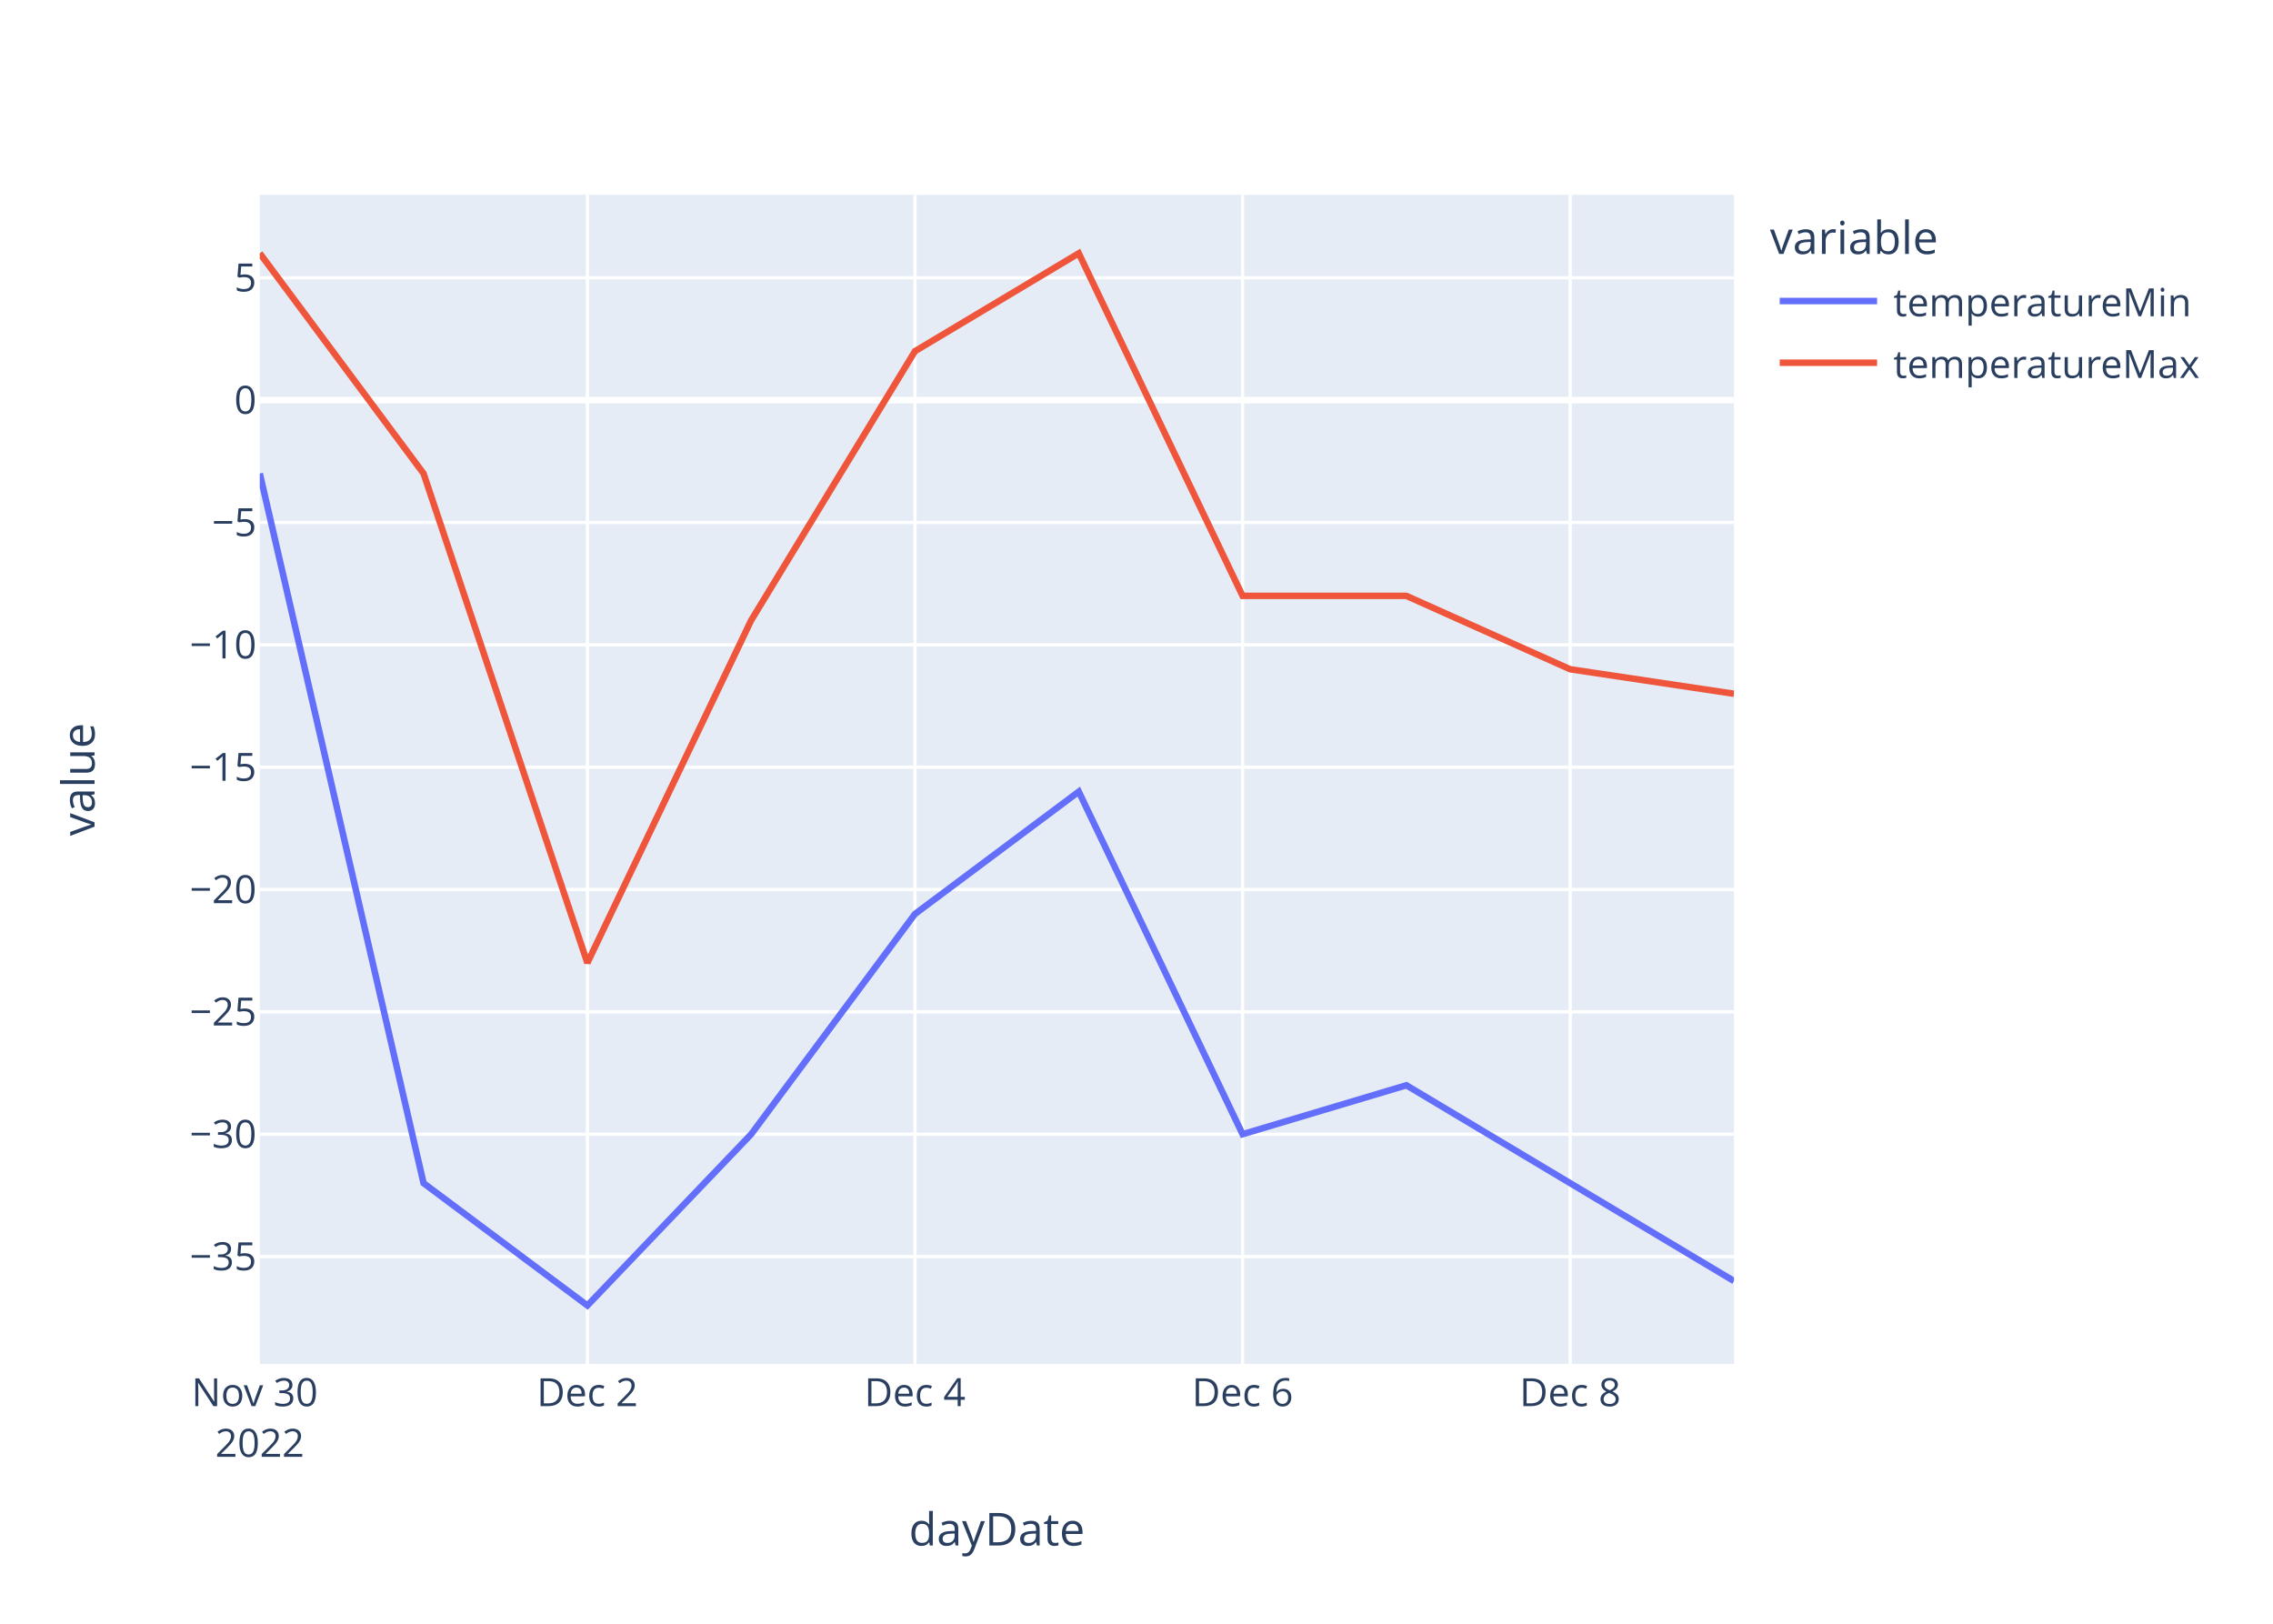
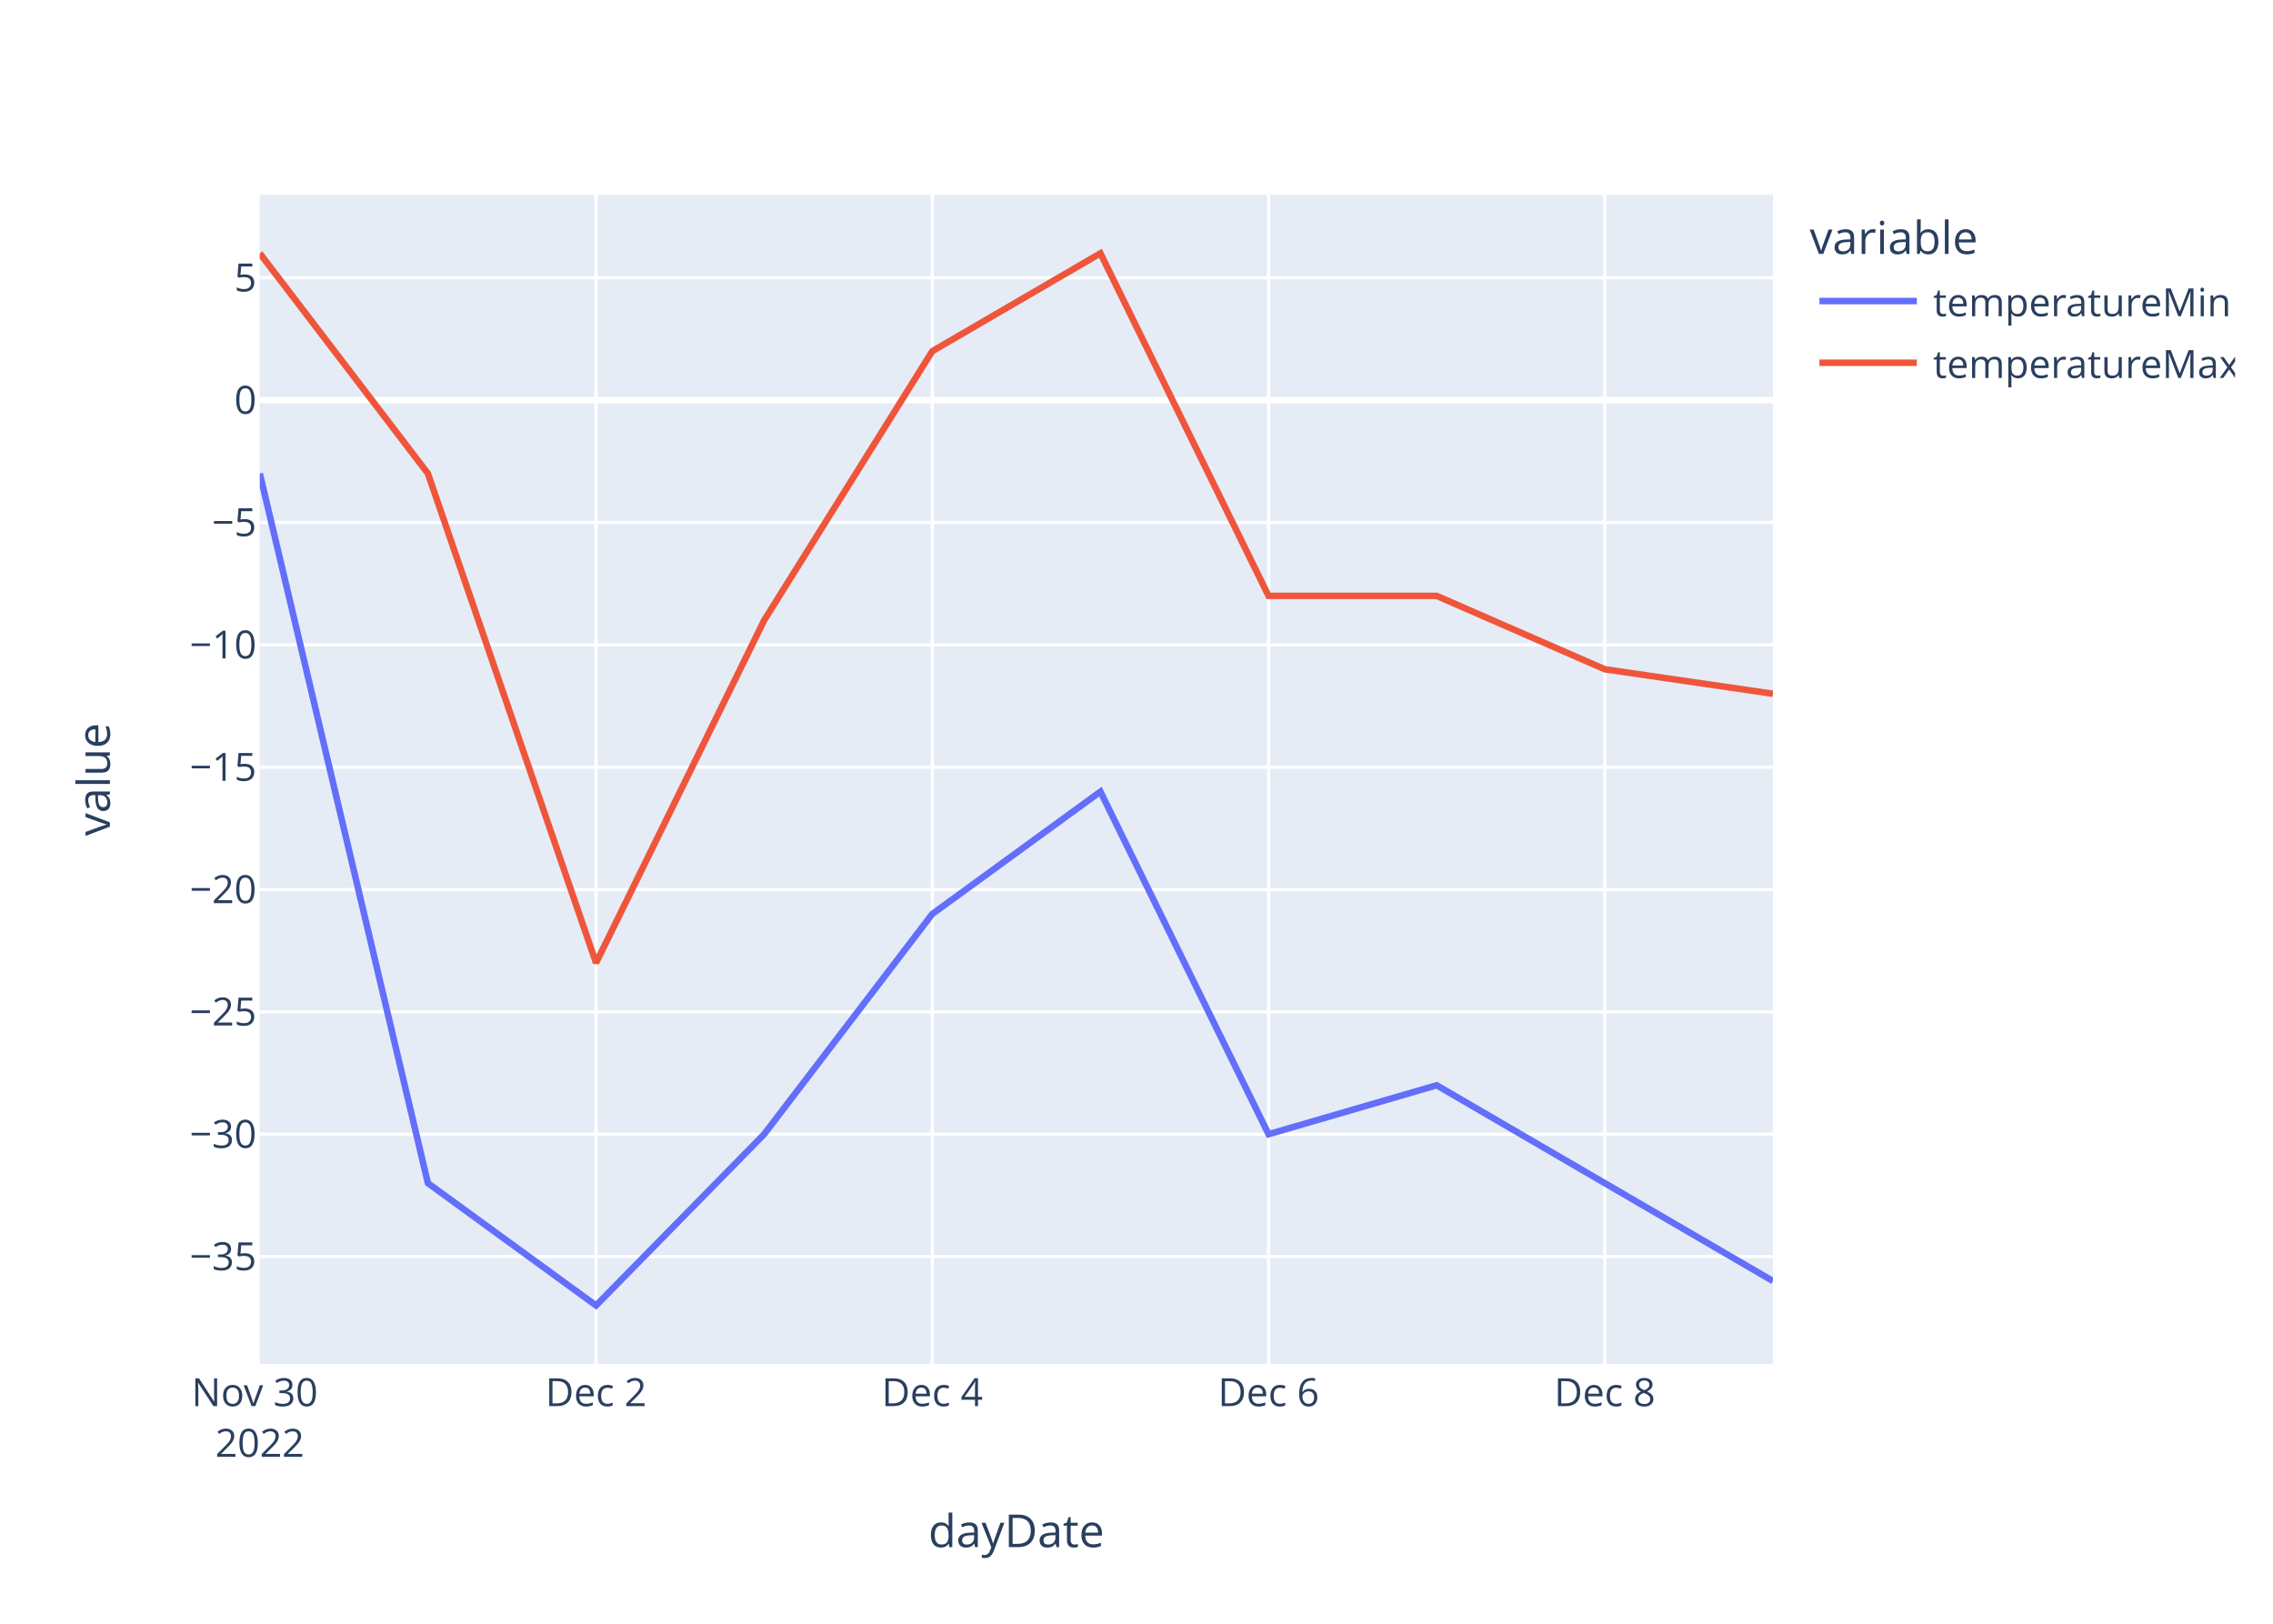
<svg xmlns="http://www.w3.org/2000/svg" class="main-svg" width="700" height="500" style="" viewBox="0 0 700 500">
  <rect x="0" y="0" width="700" height="500" style="fill: rgb(255, 255, 255); fill-opacity: 1;" />
-   <defs id="defs-4523c2">
+   <defs id="defs-3924a8">
    <g class="clips">
-       <clipPath id="clip4523c2xyplot" class="plotclip">
-         <rect width="454" height="360" />
-       </clipPath>
-       <clipPath class="axesclip" id="clip4523c2x">
-         <rect x="80" y="0" width="454" height="500" />
-       </clipPath>
-       <clipPath class="axesclip" id="clip4523c2y">
+       <clipPath id="clip3924a8xyplot" class="plotclip">
+         <rect width="466" height="360" />
+       </clipPath>
+       <clipPath class="axesclip" id="clip3924a8x">
+         <rect x="80" y="0" width="466" height="500" />
+       </clipPath>
+       <clipPath class="axesclip" id="clip3924a8y">
        <rect x="0" y="60" width="700" height="360" />
      </clipPath>
-       <clipPath class="axesclip" id="clip4523c2xy">
-         <rect x="80" y="60" width="454" height="360" />
+       <clipPath class="axesclip" id="clip3924a8xy">
+         <rect x="80" y="60" width="466" height="360" />
      </clipPath>
    </g>
    <g class="gradients" />
    <g class="patterns" />
  </defs>
  <g class="bglayer">
-     <rect class="bg" x="80" y="60" width="454" height="360" style="fill: rgb(229, 236, 246); fill-opacity: 1; stroke-width: 0;" />
+     <rect class="bg" x="80" y="60" width="466" height="360" style="fill: rgb(229, 236, 246); fill-opacity: 1; stroke-width: 0;" />
  </g>
  <g class="layer-below">
    <g class="imagelayer" />
    <g class="shapelayer" />
  </g>
  <g class="cartesianlayer">
    <g class="subplot xy">
      <g class="layer-subplot">
        <g class="shapelayer" />
        <g class="imagelayer" />
      </g>
      <g class="minor-gridlayer">
        <g class="x" />
        <g class="y" />
      </g>
      <g class="gridlayer">
        <g class="x">
-           <path class="xgrid crisp" transform="translate(180.89,0)" d="M0,60v360" style="stroke: rgb(255, 255, 255); stroke-opacity: 1; stroke-width: 1px;" />
-           <path class="xgrid crisp" transform="translate(281.78,0)" d="M0,60v360" style="stroke: rgb(255, 255, 255); stroke-opacity: 1; stroke-width: 1px;" />
-           <path class="xgrid crisp" transform="translate(382.67,0)" d="M0,60v360" style="stroke: rgb(255, 255, 255); stroke-opacity: 1; stroke-width: 1px;" />
-           <path class="xgrid crisp" transform="translate(483.56,0)" d="M0,60v360" style="stroke: rgb(255, 255, 255); stroke-opacity: 1; stroke-width: 1px;" />
+           <path class="xgrid crisp" transform="translate(183.56,0)" d="M0,60v360" style="stroke: rgb(255, 255, 255); stroke-opacity: 1; stroke-width: 1px;" />
+           <path class="xgrid crisp" transform="translate(287.11,0)" d="M0,60v360" style="stroke: rgb(255, 255, 255); stroke-opacity: 1; stroke-width: 1px;" />
+           <path class="xgrid crisp" transform="translate(390.67,0)" d="M0,60v360" style="stroke: rgb(255, 255, 255); stroke-opacity: 1; stroke-width: 1px;" />
+           <path class="xgrid crisp" transform="translate(494.22,0)" d="M0,60v360" style="stroke: rgb(255, 255, 255); stroke-opacity: 1; stroke-width: 1px;" />
        </g>
        <g class="y">
-           <path class="ygrid crisp" transform="translate(0,386.93)" d="M80,0h454" style="stroke: rgb(255, 255, 255); stroke-opacity: 1; stroke-width: 1px;" />
-           <path class="ygrid crisp" transform="translate(0,349.26)" d="M80,0h454" style="stroke: rgb(255, 255, 255); stroke-opacity: 1; stroke-width: 1px;" />
-           <path class="ygrid crisp" transform="translate(0,311.58)" d="M80,0h454" style="stroke: rgb(255, 255, 255); stroke-opacity: 1; stroke-width: 1px;" />
-           <path class="ygrid crisp" transform="translate(0,273.91)" d="M80,0h454" style="stroke: rgb(255, 255, 255); stroke-opacity: 1; stroke-width: 1px;" />
-           <path class="ygrid crisp" transform="translate(0,236.23)" d="M80,0h454" style="stroke: rgb(255, 255, 255); stroke-opacity: 1; stroke-width: 1px;" />
-           <path class="ygrid crisp" transform="translate(0,198.56)" d="M80,0h454" style="stroke: rgb(255, 255, 255); stroke-opacity: 1; stroke-width: 1px;" />
-           <path class="ygrid crisp" transform="translate(0,160.88)" d="M80,0h454" style="stroke: rgb(255, 255, 255); stroke-opacity: 1; stroke-width: 1px;" />
-           <path class="ygrid crisp" transform="translate(0,85.53)" d="M80,0h454" style="stroke: rgb(255, 255, 255); stroke-opacity: 1; stroke-width: 1px;" />
+           <path class="ygrid crisp" transform="translate(0,386.93)" d="M80,0h466" style="stroke: rgb(255, 255, 255); stroke-opacity: 1; stroke-width: 1px;" />
+           <path class="ygrid crisp" transform="translate(0,349.26)" d="M80,0h466" style="stroke: rgb(255, 255, 255); stroke-opacity: 1; stroke-width: 1px;" />
+           <path class="ygrid crisp" transform="translate(0,311.58)" d="M80,0h466" style="stroke: rgb(255, 255, 255); stroke-opacity: 1; stroke-width: 1px;" />
+           <path class="ygrid crisp" transform="translate(0,273.91)" d="M80,0h466" style="stroke: rgb(255, 255, 255); stroke-opacity: 1; stroke-width: 1px;" />
+           <path class="ygrid crisp" transform="translate(0,236.23)" d="M80,0h466" style="stroke: rgb(255, 255, 255); stroke-opacity: 1; stroke-width: 1px;" />
+           <path class="ygrid crisp" transform="translate(0,198.56)" d="M80,0h466" style="stroke: rgb(255, 255, 255); stroke-opacity: 1; stroke-width: 1px;" />
+           <path class="ygrid crisp" transform="translate(0,160.88)" d="M80,0h466" style="stroke: rgb(255, 255, 255); stroke-opacity: 1; stroke-width: 1px;" />
+           <path class="ygrid crisp" transform="translate(0,85.53)" d="M80,0h466" style="stroke: rgb(255, 255, 255); stroke-opacity: 1; stroke-width: 1px;" />
        </g>
      </g>
      <g class="zerolinelayer">
-         <path class="yzl zl crisp" transform="translate(0,123.21)" d="M80,0h454" style="stroke: rgb(255, 255, 255); stroke-opacity: 1; stroke-width: 2px;" />
+         <path class="yzl zl crisp" transform="translate(0,123.21)" d="M80,0h466" style="stroke: rgb(255, 255, 255); stroke-opacity: 1; stroke-width: 2px;" />
      </g>
      <path class="xlines-below" />
      <path class="ylines-below" />
      <g class="overlines-below" />
      <g class="xaxislayer-below" />
      <g class="yaxislayer-below" />
      <g class="overaxes-below" />
-       <g class="plot" transform="translate(80,60)" clip-path="url(#clip4523c2xyplot)">
+       <g class="plot" transform="translate(80,60)" clip-path="url(#clip3924a8xyplot)">
        <g class="scatterlayer mlayer">
-           <g class="trace scatter tracec50293" style="stroke-miterlimit: 2; opacity: 1;">
+           <g class="trace scatter trace0e06f2" style="stroke-miterlimit: 2; opacity: 1;">
            <g class="fills" />
            <g class="errorbars" />
            <g class="lines">
-               <path class="js-line" d="M0,85.81L50.44,304.33L100.89,342L151.33,289.26L201.78,221.44L252.22,183.77L302.67,289.26L353.11,274.19L403.56,304.33L454,334.47" style="vector-effect: non-scaling-stroke; fill: none; stroke: rgb(99, 110, 250); stroke-opacity: 1; stroke-width: 2px; opacity: 1;" />
+               <path class="js-line" d="M0,85.81L51.78,304.33L103.56,342L155.33,289.26L207.11,221.44L258.89,183.77L310.67,289.26L362.44,274.19L414.22,304.33L466,334.47" style="vector-effect: non-scaling-stroke; fill: none; stroke: rgb(99, 110, 250); stroke-opacity: 1; stroke-width: 2px; opacity: 1;" />
            </g>
            <g class="points" />
            <g class="text" />
          </g>
-           <g class="trace scatter trace5b8c4a" style="stroke-miterlimit: 2; opacity: 1;">
+           <g class="trace scatter tracebab7c9" style="stroke-miterlimit: 2; opacity: 1;">
            <g class="fills" />
            <g class="errorbars" />
            <g class="lines">
-               <path class="js-line" d="M0,18L50.44,85.81L100.89,236.51L151.33,131.02L201.78,48.14L252.22,18L302.67,123.49L353.11,123.49L403.56,146.09L454,153.63" style="vector-effect: non-scaling-stroke; fill: none; stroke: rgb(239, 85, 59); stroke-opacity: 1; stroke-width: 2px; opacity: 1;" />
+               <path class="js-line" d="M0,18L51.78,85.81L103.56,236.51L155.33,131.02L207.11,48.14L258.89,18L310.67,123.49L362.44,123.49L414.22,146.09L466,153.63" style="vector-effect: non-scaling-stroke; fill: none; stroke: rgb(239, 85, 59); stroke-opacity: 1; stroke-width: 2px; opacity: 1;" />
            </g>
            <g class="points" />
            <g class="text" />
          </g>
        </g>
      </g>
      <g class="overplot" />
      <path class="xlines-above crisp" d="M0,0" style="fill: none;" />
      <path class="ylines-above crisp" d="M0,0" style="fill: none;" />
      <g class="overlines-above" />
      <g class="xaxislayer-above">
        <g class="xtick">
          <text text-anchor="middle" x="0" y="433" transform="translate(80,0)" style="font-family: 'Open Sans', verdana, arial, sans-serif; font-size: 12px; fill: rgb(42, 63, 95); fill-opacity: 1; white-space: pre; opacity: 1;">
            <tspan class="line" dy="0em" x="0" y="433">Nov 30</tspan>
            <tspan class="line" dy="1.3em" x="0" y="433">2022</tspan>
          </text>
        </g>
        <g class="xtick">
-           <text text-anchor="middle" x="0" y="433" style="font-family: 'Open Sans', verdana, arial, sans-serif; font-size: 12px; fill: rgb(42, 63, 95); fill-opacity: 1; white-space: pre; opacity: 1;" transform="translate(180.89,0)">Dec 2</text>
-         </g>
-         <g class="xtick">
-           <text text-anchor="middle" x="0" y="433" style="font-family: 'Open Sans', verdana, arial, sans-serif; font-size: 12px; fill: rgb(42, 63, 95); fill-opacity: 1; white-space: pre; opacity: 1;" transform="translate(281.78,0)">Dec 4</text>
-         </g>
-         <g class="xtick">
-           <text text-anchor="middle" x="0" y="433" style="font-family: 'Open Sans', verdana, arial, sans-serif; font-size: 12px; fill: rgb(42, 63, 95); fill-opacity: 1; white-space: pre; opacity: 1;" transform="translate(382.67,0)">Dec 6</text>
-         </g>
-         <g class="xtick">
-           <text text-anchor="middle" x="0" y="433" style="font-family: 'Open Sans', verdana, arial, sans-serif; font-size: 12px; fill: rgb(42, 63, 95); fill-opacity: 1; white-space: pre; opacity: 1;" transform="translate(483.56,0)">Dec 8</text>
+           <text text-anchor="middle" x="0" y="433" style="font-family: 'Open Sans', verdana, arial, sans-serif; font-size: 12px; fill: rgb(42, 63, 95); fill-opacity: 1; white-space: pre; opacity: 1;" transform="translate(183.56,0)">Dec 2</text>
+         </g>
+         <g class="xtick">
+           <text text-anchor="middle" x="0" y="433" style="font-family: 'Open Sans', verdana, arial, sans-serif; font-size: 12px; fill: rgb(42, 63, 95); fill-opacity: 1; white-space: pre; opacity: 1;" transform="translate(287.11,0)">Dec 4</text>
+         </g>
+         <g class="xtick">
+           <text text-anchor="middle" x="0" y="433" style="font-family: 'Open Sans', verdana, arial, sans-serif; font-size: 12px; fill: rgb(42, 63, 95); fill-opacity: 1; white-space: pre; opacity: 1;" transform="translate(390.67,0)">Dec 6</text>
+         </g>
+         <g class="xtick">
+           <text text-anchor="middle" x="0" y="433" style="font-family: 'Open Sans', verdana, arial, sans-serif; font-size: 12px; fill: rgb(42, 63, 95); fill-opacity: 1; white-space: pre; opacity: 1;" transform="translate(494.22,0)">Dec 8</text>
        </g>
      </g>
      <g class="yaxislayer-above">
        <g class="ytick">
          <text text-anchor="end" x="79" y="4.2" transform="translate(0,386.93)" style="font-family: 'Open Sans', verdana, arial, sans-serif; font-size: 12px; fill: rgb(42, 63, 95); fill-opacity: 1; white-space: pre; opacity: 1;">−35</text>
        </g>
        <g class="ytick">
          <text text-anchor="end" x="79" y="4.2" style="font-family: 'Open Sans', verdana, arial, sans-serif; font-size: 12px; fill: rgb(42, 63, 95); fill-opacity: 1; white-space: pre; opacity: 1;" transform="translate(0,349.26)">−30</text>
        </g>
        <g class="ytick">
          <text text-anchor="end" x="79" y="4.2" style="font-family: 'Open Sans', verdana, arial, sans-serif; font-size: 12px; fill: rgb(42, 63, 95); fill-opacity: 1; white-space: pre; opacity: 1;" transform="translate(0,311.58)">−25</text>
        </g>
        <g class="ytick">
          <text text-anchor="end" x="79" y="4.2" style="font-family: 'Open Sans', verdana, arial, sans-serif; font-size: 12px; fill: rgb(42, 63, 95); fill-opacity: 1; white-space: pre; opacity: 1;" transform="translate(0,273.91)">−20</text>
        </g>
        <g class="ytick">
          <text text-anchor="end" x="79" y="4.2" style="font-family: 'Open Sans', verdana, arial, sans-serif; font-size: 12px; fill: rgb(42, 63, 95); fill-opacity: 1; white-space: pre; opacity: 1;" transform="translate(0,236.23)">−15</text>
        </g>
        <g class="ytick">
          <text text-anchor="end" x="79" y="4.2" style="font-family: 'Open Sans', verdana, arial, sans-serif; font-size: 12px; fill: rgb(42, 63, 95); fill-opacity: 1; white-space: pre; opacity: 1;" transform="translate(0,198.56)">−10</text>
        </g>
        <g class="ytick">
          <text text-anchor="end" x="79" y="4.2" style="font-family: 'Open Sans', verdana, arial, sans-serif; font-size: 12px; fill: rgb(42, 63, 95); fill-opacity: 1; white-space: pre; opacity: 1;" transform="translate(0,160.88)">−5</text>
        </g>
        <g class="ytick">
          <text text-anchor="end" x="79" y="4.2" style="font-family: 'Open Sans', verdana, arial, sans-serif; font-size: 12px; fill: rgb(42, 63, 95); fill-opacity: 1; white-space: pre; opacity: 1;" transform="translate(0,123.21)">0</text>
        </g>
        <g class="ytick">
          <text text-anchor="end" x="79" y="4.2" style="font-family: 'Open Sans', verdana, arial, sans-serif; font-size: 12px; fill: rgb(42, 63, 95); fill-opacity: 1; white-space: pre; opacity: 1;" transform="translate(0,85.53)">5</text>
        </g>
      </g>
      <g class="overaxes-above" />
    </g>
  </g>
  <g class="polarlayer" />
  <g class="smithlayer" />
  <g class="ternarylayer" />
  <g class="geolayer" />
  <g class="funnelarealayer" />
  <g class="pielayer" />
  <g class="iciclelayer" />
  <g class="treemaplayer" />
  <g class="sunburstlayer" />
  <g class="glimages" />
-   <defs id="topdefs-4523c2">
+   <defs id="topdefs-3924a8">
    <g class="clips" />
-     <clipPath id="legend4523c2">
-       <rect width="145" height="67" x="0" y="0" />
+     <clipPath id="legend3924a8">
+       <rect width="133" height="67" x="0" y="0" />
    </clipPath>
  </defs>
  <g class="layer-above">
    <g class="imagelayer" />
    <g class="shapelayer" />
  </g>
  <g class="infolayer">
-     <g class="legend" pointer-events="all" transform="translate(543.08,60)">
-       <rect class="bg" shape-rendering="crispEdges" style="stroke: rgb(68, 68, 68); stroke-opacity: 1; fill: rgb(255, 255, 255); fill-opacity: 1; stroke-width: 0px;" width="145" height="67" x="0" y="0" />
-       <g class="scrollbox" transform="" clip-path="url(#legend4523c2)">
+     <g class="legend" pointer-events="all" transform="translate(555.32,60)">
+       <rect class="bg" shape-rendering="crispEdges" style="stroke: rgb(68, 68, 68); stroke-opacity: 1; fill: rgb(255, 255, 255); fill-opacity: 1; stroke-width: 0px;" width="133" height="67" x="0" y="0" />
+       <g class="scrollbox" transform="" clip-path="url(#legend3924a8)">
        <text class="legendtitletext" text-anchor="start" x="2" y="18.2" style="font-family: 'Open Sans', verdana, arial, sans-serif; font-size: 14px; fill: rgb(42, 63, 95); fill-opacity: 1; white-space: pre;">variable</text>
        <g class="groups" transform="">
          <g class="traces" transform="translate(0,32.7)" style="opacity: 1;">
            <text class="legendtext" text-anchor="start" x="40" y="4.68" style="font-family: 'Open Sans', verdana, arial, sans-serif; font-size: 12px; fill: rgb(42, 63, 95); fill-opacity: 1; white-space: pre;">temperatureMin</text>
            <g class="layers" style="opacity: 1;">
              <g class="legendfill" />
              <g class="legendlines">
                <path class="js-line" d="M5,0h30" style="fill: none; stroke: rgb(99, 110, 250); stroke-opacity: 1; stroke-width: 2px;" />
              </g>
              <g class="legendsymbols">
                <g class="legendpoints" />
              </g>
            </g>
-             <rect class="legendtoggle" x="0" y="-9.5" width="139.516" height="19" style="fill: rgb(0, 0, 0); fill-opacity: 0;" />
+             <rect class="legendtoggle" x="0" y="-9.5" width="127.375" height="19" style="fill: rgb(0, 0, 0); fill-opacity: 0;" />
          </g>
        </g>
        <g class="groups" transform="">
          <g class="traces" transform="translate(0,51.7)" style="opacity: 1;">
            <text class="legendtext" text-anchor="start" x="40" y="4.68" style="font-family: 'Open Sans', verdana, arial, sans-serif; font-size: 12px; fill: rgb(42, 63, 95); fill-opacity: 1; white-space: pre;">temperatureMax</text>
            <g class="layers" style="opacity: 1;">
              <g class="legendfill" />
              <g class="legendlines">
                <path class="js-line" d="M5,0h30" style="fill: none; stroke: rgb(239, 85, 59); stroke-opacity: 1; stroke-width: 2px;" />
              </g>
              <g class="legendsymbols">
                <g class="legendpoints" />
              </g>
            </g>
-             <rect class="legendtoggle" x="0" y="-9.5" width="139.516" height="19" style="fill: rgb(0, 0, 0); fill-opacity: 0;" />
+             <rect class="legendtoggle" x="0" y="-9.5" width="127.375" height="19" style="fill: rgb(0, 0, 0); fill-opacity: 0;" />
          </g>
        </g>
      </g>
      <rect class="scrollbar" rx="20" ry="3" width="0" height="0" style="fill: rgb(128, 139, 164); fill-opacity: 1;" x="0" y="0" />
    </g>
    <g class="g-gtitle" />
    <g class="g-xtitle">
-       <text class="xtitle" x="307" y="475.909" text-anchor="middle" style="font-family: 'Open Sans', verdana, arial, sans-serif; font-size: 14px; fill: rgb(42, 63, 95); opacity: 1; font-weight: normal; white-space: pre;">dayDate</text>
+       <text class="xtitle" x="313" y="476.409" text-anchor="middle" style="font-family: 'Open Sans', verdana, arial, sans-serif; font-size: 14px; fill: rgb(42, 63, 95); opacity: 1; font-weight: normal; white-space: pre;">dayDate</text>
    </g>
    <g class="g-ytitle">
-       <text class="ytitle" transform="rotate(-90,29.12188,240)" x="29.122" y="240" text-anchor="middle" style="font-family: 'Open Sans', verdana, arial, sans-serif; font-size: 14px; fill: rgb(42, 63, 95); opacity: 1; font-weight: normal; white-space: pre;">value</text>
+       <text class="ytitle" transform="rotate(-90,33.84063,240)" x="33.841" y="240" text-anchor="middle" style="font-family: 'Open Sans', verdana, arial, sans-serif; font-size: 14px; fill: rgb(42, 63, 95); opacity: 1; font-weight: normal; white-space: pre;">value</text>
    </g>
  </g>
</svg>
